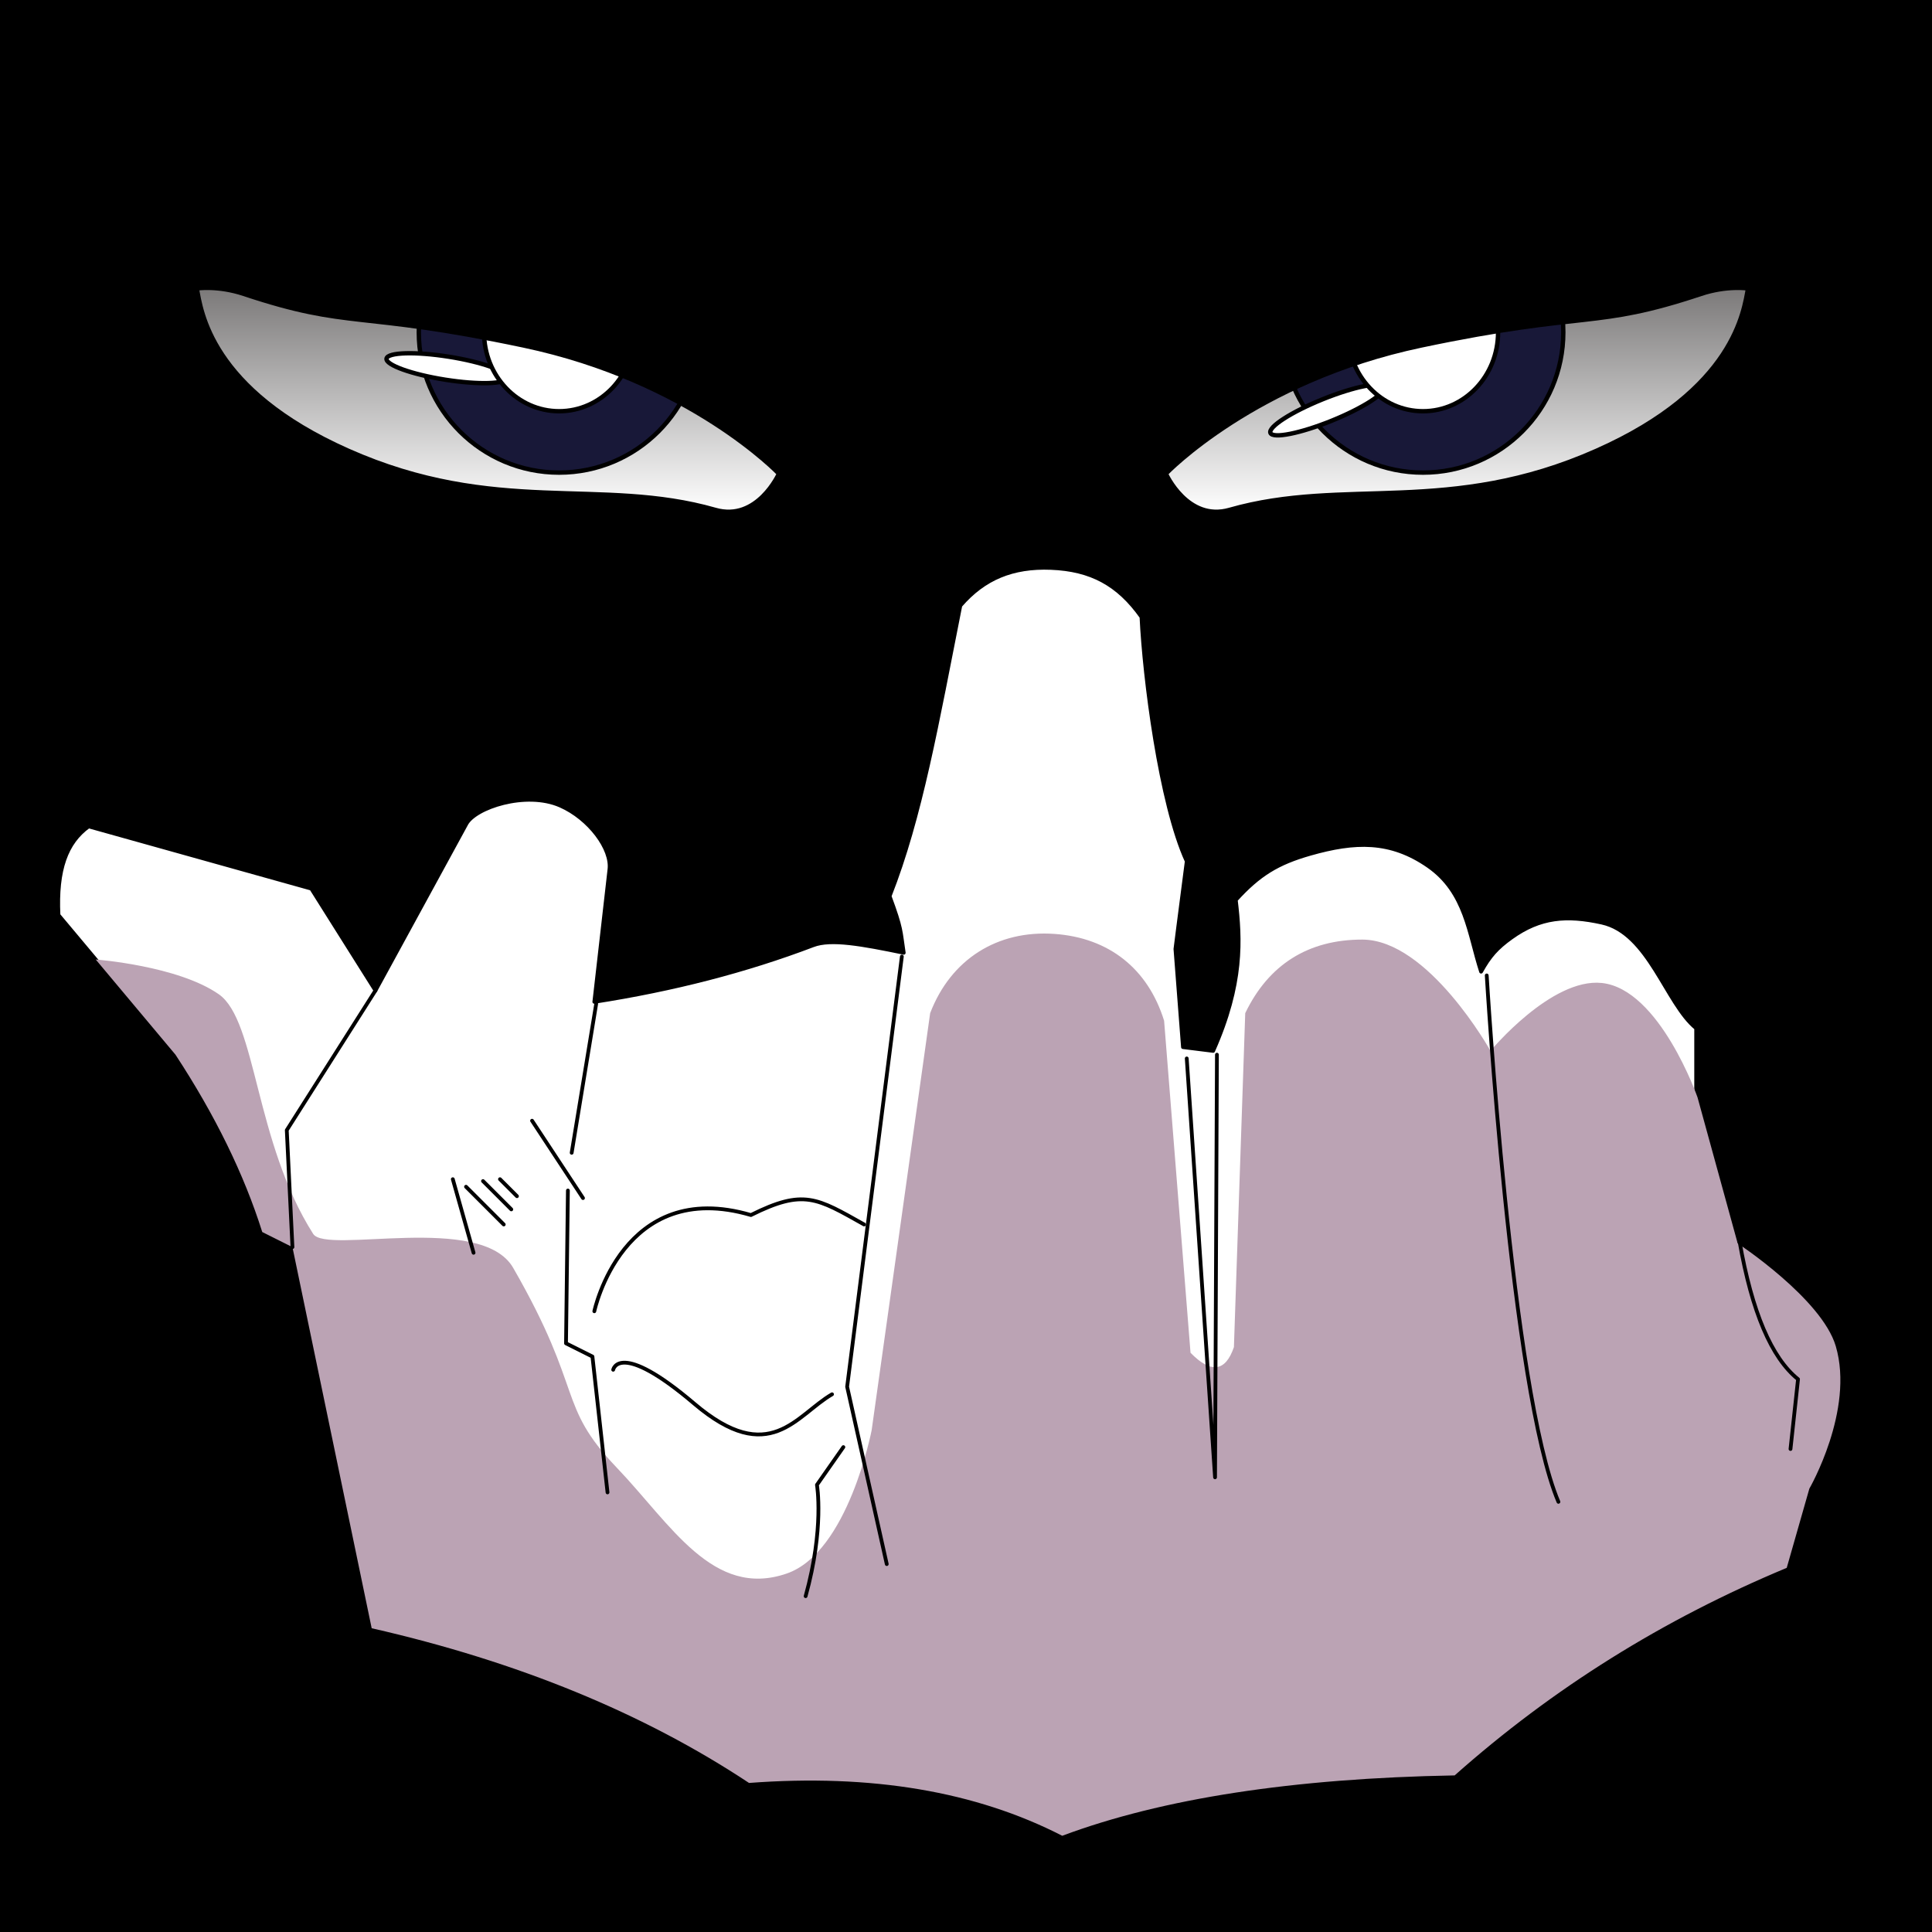
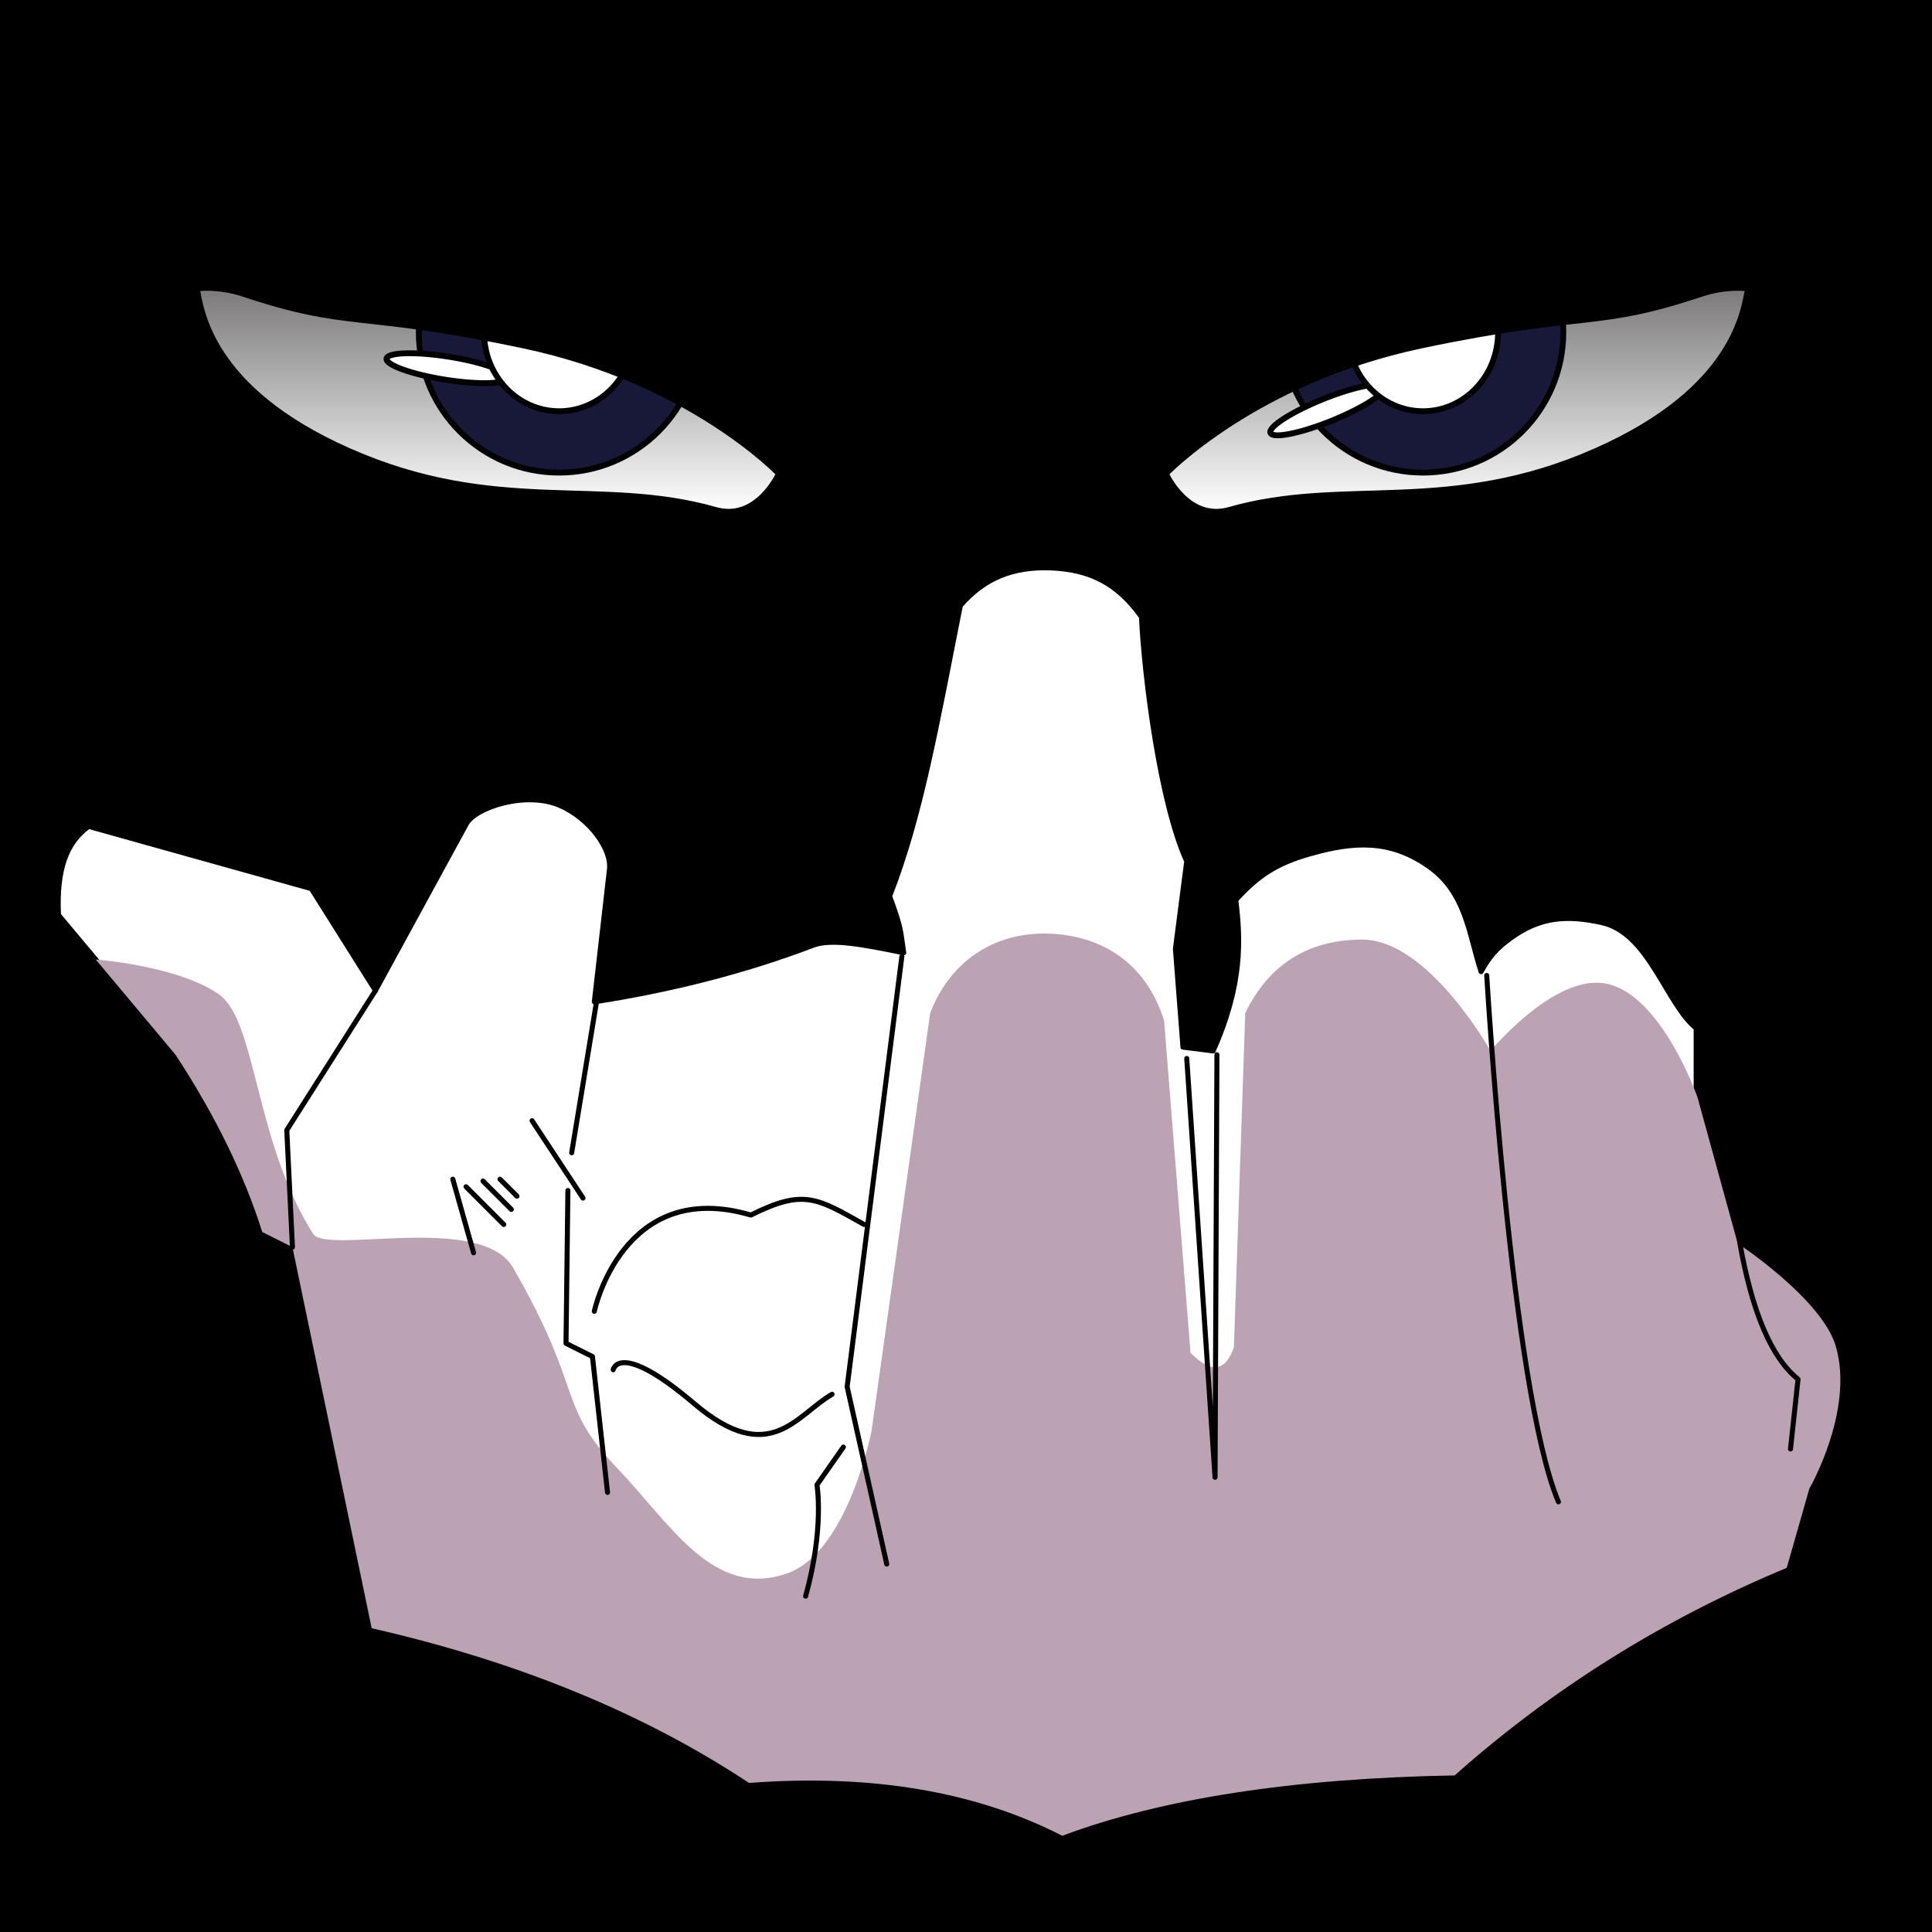
- <svg xmlns="http://www.w3.org/2000/svg" xmlns:xlink="http://www.w3.org/1999/xlink" viewBox="0 0 512 512" width="512pt" version="1.1" height="512pt" id="svg19">
+ <svg xmlns="http://www.w3.org/2000/svg" xmlns:xlink="http://www.w3.org/1999/xlink" viewBox="0 0 384 384" width="512" version="1.1" height="512" id="svg19">
  <defs id="defs1">
    <linearGradient x1="391" y1="364" x2="391" y2="415" gradientUnits="userSpaceOnUse" id="linearGradient2">
      <stop style="stop-opacity:1;stop-color:#ffffff" offset="0" id="stop1" />
      <stop style="stop-opacity:1;stop-color:#7b7979" offset="1" id="stop2" />
    </linearGradient>
    <clipPath clipPathUnits="userSpaceOnUse" id="clipPath4">
      <path d="m 458,415 c -0.955,-5.018 -3,-23 -34.5,-37 -33.635,-14.949 -57.5,-6 -83.75,-13.5 -9.57,-2.734 -14.5,8.25 -14.5,8.25 0,0 20.25,21.25 58.25,29.25 38,8 39.442,3.647 63.75,11.75 6,2 10.75,1.25 10.75,1.25 z" clip-rule="evenodd" id="path4-9" />
    </clipPath>
    <linearGradient x1="170" y1="364" x2="170" y2="415" gradientUnits="userSpaceOnUse" id="linearGradient8">
      <stop style="stop-opacity:1;stop-color:#ffffff" offset="0" id="stop7" />
      <stop style="stop-opacity:1;stop-color:#7b7979" offset="1" id="stop8" />
    </linearGradient>
    <clipPath clipPathUnits="userSpaceOnUse" id="clipPath10">
      <path d="m 104.25,415 c 0.955,-5.018 3,-23 34.5,-37 33.635,-14.949 57.5,-6 83.75,-13.5 9.57,-2.734 14.5,8.25 14.5,8.25 0,0 -20.25,21.25 -58.25,29.25 -38,8 -39.443,3.647 -63.75,11.75 -6,2 -10.75,1.25 -10.75,1.25 z" clip-rule="evenodd" id="path10-8" />
    </clipPath>
    <linearGradient xlink:href="#linearGradient2" id="linearGradient34" gradientUnits="userSpaceOnUse" x1="391" y1="364" x2="391" y2="415" />
    <linearGradient xlink:href="#linearGradient2" id="linearGradient35" gradientUnits="userSpaceOnUse" x1="391" y1="364" x2="391" y2="415" />
    <linearGradient xlink:href="#linearGradient8" id="linearGradient36" gradientUnits="userSpaceOnUse" x1="170" y1="364" x2="170" y2="415" />
    <linearGradient xlink:href="#linearGradient8" id="linearGradient37" gradientUnits="userSpaceOnUse" x1="170" y1="364" x2="170" y2="415" />
  </defs>
-   <rect style="opacity:1;fill:#000000;fill-opacity:1;stroke-width:0;stroke-dasharray:none;paint-order:markers stroke fill" id="rect1" width="512" height="512" x="5.2939559e-23" y="0" />
-   <g style="fill:none;stroke:none" id="Finger">
-     <path d="m 62.078,180.033 -8,-4 c -4.82,-15.299 -12.487,-30.966 -23,-47 L 0.078,92.033 C -0.505,79.964 2.162,72.798 8.078,68.533 l 59,16.5 17,27 24,-44 c 2.25,-4.5 15.9,-9.006 25,-5 7.639,3.363 13.75,11.5 13,17 l -4,35 c 20.927,-3.251 40.261,-8.251 58,-15 4.721,-1.796 12.961,-0.281 24,2 -0.885,-5.762 -0.5,-6.25 -3.75,-15 8.25,-21 12.5,-45.5 18.75,-77 6.25,-7.25 13.867,-10.398 24,-10 10.636,0.417 17.839,4.319 24,13 0.75,16 5,49.5 12,64.75 -2,15.25 -3,23.25 -3,23.25 l 2,26 8,1 c 7.904,-17.796 7.242,-29.622 6,-40 6.094,-6.71 11.031,-9.772 19.75,-12.25 11.787,-3.35 21.181,-3.733 31.25,3.25 10.032,6.958 10.75,18 14,28 2.276,-4.108 4.187,-6.258 8,-9 7.704,-5.54 14.732,-6.039 24,-4 12.5,2.75 17,21.5 25,28 v 17 l 11,40 c 0,0 22.304,14.684 26,27.25 5,17 -7,37.75 -7,37.75 l -6,21 c -32.727,13.621 -62.061,31.955 -88,55 -42.84,0.77 -77.508,6.104 -104,16 -22.923,-11.77 -50.591,-16.437 -83,-14 -27.942,-18.506 -61.277,-32.173 -100,-41 z" transform="translate(15.4216,150.467)" style="fill:#ffffff;fill-rule:evenodd;stroke:#000000;stroke-width:1;stroke-linecap:round;stroke-linejoin:round;stroke-dasharray:none" id="path2" />
-     <path d="" transform="translate(0.5,0.5)" style="fill:none;stroke:#000000;stroke-width:1;stroke-linecap:round;stroke-linejoin:round;stroke-dasharray:none" id="path3" />
-     <path d="m 52.132,83.1 -8,-4 c -4.82,-15.299 -12.487,-30.966 -23,-47 L 0,6.878 c 0,0 21.798,1.638 32.632,9.222 10,7 9.51,39.158 25,63.5 3.5,5.5 44.535,-5.703 53,9 19,32.999 11.411,36.164 27.5,52.999 14.281,14.944 25.46,34.748 45,28 16.281,-5.622 22.5,-38 22.5,-38 l 15.5,-110.499 c 5.457,-14.246 17.784,-22.091 33,-21 14.399,1.032 24.716,9.214 29,23 l 7,87.999 c 5.43,5.553 9.263,5.053 11.5,-1.5 l 3,-88.499 c 6.178,-12.879 16.717,-19.507 31,-19.5 17.555,0.009 34,29.5 34,29.5 0,0 16.097,-19.419 29.5,-18 15.327,1.623 25.36,30.308 25.36,30.308 l 10.64,38.692 c 0,0 22.304,14.684 26,27.25 5,17 -7,37.75 -7,37.75 l -6,21 c -32.727,13.621 -62.061,31.955 -88,55 -42.84,0.77 -77.508,6.104 -104,16 -22.923,-11.77 -50.591,-16.437 -83,-14 -27.942,-18.506 -61.277,-32.173 -100,-41 z" transform="translate(25.3679,247.4)" style="fill:#bba3b4;fill-rule:evenodd;stroke-linecap:round;stroke-linejoin:round" id="path4" />
-     <path d="M 0,0 C 3.284,18.68 8.451,30.847 15.5,36.5 L 13.5,55" transform="translate(461,329)" style="fill:none;stroke:#000000;stroke-width:1;stroke-linecap:round;stroke-linejoin:round;stroke-dasharray:none" id="path5" />
-     <path d="M 23.5,0 0,37 1.5,68" transform="translate(76,262.5)" style="fill:none;stroke:#000000;stroke-width:1;stroke-linecap:round;stroke-linejoin:round;stroke-dasharray:none" id="path6" />
-     <path d="M 6.5,0 0,39.5" transform="translate(151.5,266)" style="fill:none;stroke:#000000;stroke-width:1;stroke-linecap:round;stroke-linejoin:round;stroke-dasharray:none" id="path7" />
-     <path d="M 0,0 13.5,20.5" transform="translate(141,297)" style="fill:none;stroke:#000000;stroke-width:1;stroke-linecap:round;stroke-linejoin:round;stroke-dasharray:none" id="path8" />
-     <path d="M 0,0 5.5,19.5" transform="translate(120,312.5)" style="fill:none;stroke:#000000;stroke-width:1;stroke-linecap:round;stroke-linejoin:round;stroke-dasharray:none" id="path9" />
-     <path d="M 0,0 10,10" transform="translate(123.5,314.5)" style="fill:none;stroke:#000000;stroke-width:1;stroke-linecap:round;stroke-linejoin:round;stroke-dasharray:none" id="path10" />
-     <path d="M 0,0 7.5,7.5" transform="translate(128,313)" style="fill:none;stroke:#000000;stroke-width:1;stroke-linecap:round;stroke-linejoin:round;stroke-dasharray:none" id="path11" />
-     <path d="M 0,0 4.5,4.5" transform="translate(132.5,312.5)" style="fill:none;stroke:#000000;stroke-width:1;stroke-linecap:round;stroke-linejoin:round;stroke-dasharray:none" id="path12" />
-     <path d="M 0.5,0 0,40.5 7,44 11,80" transform="translate(150,315.5)" style="fill:none;stroke:#000000;stroke-width:1;stroke-linecap:round;stroke-linejoin:round;stroke-dasharray:none" id="path13" />
-     <path d="M 14.5,0 0,114 10.5,161" transform="translate(224.5,253.5)" style="fill:none;stroke:#000000;stroke-width:1;stroke-linecap:round;stroke-linejoin:round;stroke-dasharray:none" id="path14" />
-     <path d="M 0,1 7.5,112 8,0" transform="translate(314.5,279.5)" style="fill:none;stroke:#000000;stroke-width:1;stroke-linecap:round;stroke-linejoin:round;stroke-dasharray:none" id="path15" />
-     <path d="M 0,0 C 0,0 6.5,110 19,139.5" transform="translate(394,258.5)" style="fill:none;stroke:#000000;stroke-width:1;stroke-linecap:round;stroke-linejoin:round;stroke-dasharray:none" id="path16" />
-     <path d="m 0,29.664 c 0,0 7.5,-35.5 41.5,-25.5 14,-7 17.5,-4.5 30,2.5" transform="translate(157.5,317.836)" style="fill:none;stroke:#000000;stroke-width:1;stroke-linecap:round;stroke-linejoin:round;stroke-dasharray:none" id="path17" />
-     <path d="m 0,1.881 c 0,0 1.5,-8 21.5,9 20,17 27,3 36.5,-2.5" transform="translate(162.5,361.119)" style="fill:none;stroke:#000000;stroke-width:1;stroke-linecap:round;stroke-linejoin:round;stroke-dasharray:none" id="path18" />
-     <path d="M 10,0 3,10 c 0,0 2,11.5 -3,29.5" transform="translate(213.5,383.5)" style="fill:none;stroke:#000000;stroke-width:1;stroke-linecap:round;stroke-linejoin:round;stroke-dasharray:none" id="path19" />
+   <rect style="opacity:1;fill:#000000;fill-opacity:1;stroke-width:0;stroke-dasharray:none;paint-order:markers stroke fill" id="rect1" width="384" height="384" x="0" y="0" />
+   <g style="fill:none;stroke:none;stroke-width:1.333" id="Finger" transform="scale(0.75)">
+     <path d="m 62.078,180.033 -8,-4 c -4.82,-15.299 -12.487,-30.966 -23,-47 L 0.078,92.033 C -0.505,79.964 2.162,72.798 8.078,68.533 l 59,16.5 17,27 24,-44 c 2.25,-4.5 15.9,-9.006 25,-5 7.639,3.363 13.75,11.5 13,17 l -4,35 c 20.927,-3.251 40.261,-8.251 58,-15 4.721,-1.796 12.961,-0.281 24,2 -0.885,-5.762 -0.5,-6.25 -3.75,-15 8.25,-21 12.5,-45.5 18.75,-77 6.25,-7.25 13.867,-10.398 24,-10 10.636,0.417 17.839,4.319 24,13 0.75,16 5,49.5 12,64.75 -2,15.25 -3,23.25 -3,23.25 l 2,26 8,1 c 7.904,-17.796 7.242,-29.622 6,-40 6.094,-6.71 11.031,-9.772 19.75,-12.25 11.787,-3.35 21.181,-3.733 31.25,3.25 10.032,6.958 10.75,18 14,28 2.276,-4.108 4.187,-6.258 8,-9 7.704,-5.54 14.732,-6.039 24,-4 12.5,2.75 17,21.5 25,28 v 17 l 11,40 c 0,0 22.304,14.684 26,27.25 5,17 -7,37.75 -7,37.75 l -6,21 c -32.727,13.621 -62.061,31.955 -88,55 -42.84,0.77 -77.508,6.104 -104,16 -22.923,-11.77 -50.591,-16.437 -83,-14 -27.942,-18.506 -61.277,-32.173 -100,-41 z" transform="translate(15.4216,150.467)" style="fill:#ffffff;fill-rule:evenodd;stroke:#000000;stroke-width:1.333;stroke-linecap:round;stroke-linejoin:round;stroke-dasharray:none" id="path2" />
+     <path d="" transform="translate(0.5,0.5)" style="fill:none;stroke:#000000;stroke-width:1.333;stroke-linecap:round;stroke-linejoin:round;stroke-dasharray:none" id="path3" />
+     <path d="m 52.132,83.1 -8,-4 c -4.82,-15.299 -12.487,-30.966 -23,-47 L 0,6.878 c 0,0 21.798,1.638 32.632,9.222 10,7 9.51,39.158 25,63.5 3.5,5.5 44.535,-5.703 53,9 19,32.999 11.411,36.164 27.5,52.999 14.281,14.944 25.46,34.748 45,28 16.281,-5.622 22.5,-38 22.5,-38 l 15.5,-110.499 c 5.457,-14.246 17.784,-22.091 33,-21 14.399,1.032 24.716,9.214 29,23 l 7,87.999 c 5.43,5.553 9.263,5.053 11.5,-1.5 l 3,-88.499 c 6.178,-12.879 16.717,-19.507 31,-19.5 17.555,0.009 34,29.5 34,29.5 0,0 16.097,-19.419 29.5,-18 15.327,1.623 25.36,30.308 25.36,30.308 l 10.64,38.692 c 0,0 22.304,14.684 26,27.25 5,17 -7,37.75 -7,37.75 l -6,21 c -32.727,13.621 -62.061,31.955 -88,55 -42.84,0.77 -77.508,6.104 -104,16 -22.923,-11.77 -50.591,-16.437 -83,-14 -27.942,-18.506 -61.277,-32.173 -100,-41 z" transform="translate(25.3679,247.4)" style="fill:#bba3b4;fill-rule:evenodd;stroke-width:1.333;stroke-linecap:round;stroke-linejoin:round" id="path4" />
+     <path d="M 0,0 C 3.284,18.68 8.451,30.847 15.5,36.5 L 13.5,55" transform="translate(461,329)" style="fill:none;stroke:#000000;stroke-width:1.333;stroke-linecap:round;stroke-linejoin:round;stroke-dasharray:none" id="path5" />
+     <path d="M 23.5,0 0,37 1.5,68" transform="translate(76,262.5)" style="fill:none;stroke:#000000;stroke-width:1.333;stroke-linecap:round;stroke-linejoin:round;stroke-dasharray:none" id="path6" />
+     <path d="M 6.5,0 0,39.5" transform="translate(151.5,266)" style="fill:none;stroke:#000000;stroke-width:1.333;stroke-linecap:round;stroke-linejoin:round;stroke-dasharray:none" id="path7" />
+     <path d="M 0,0 13.5,20.5" transform="translate(141,297)" style="fill:none;stroke:#000000;stroke-width:1.333;stroke-linecap:round;stroke-linejoin:round;stroke-dasharray:none" id="path8" />
+     <path d="M 0,0 5.5,19.5" transform="translate(120,312.5)" style="fill:none;stroke:#000000;stroke-width:1.333;stroke-linecap:round;stroke-linejoin:round;stroke-dasharray:none" id="path9" />
+     <path d="M 0,0 10,10" transform="translate(123.5,314.5)" style="fill:none;stroke:#000000;stroke-width:1.333;stroke-linecap:round;stroke-linejoin:round;stroke-dasharray:none" id="path10" />
+     <path d="M 0,0 7.5,7.5" transform="translate(128,313)" style="fill:none;stroke:#000000;stroke-width:1.333;stroke-linecap:round;stroke-linejoin:round;stroke-dasharray:none" id="path11" />
+     <path d="M 0,0 4.5,4.5" transform="translate(132.5,312.5)" style="fill:none;stroke:#000000;stroke-width:1.333;stroke-linecap:round;stroke-linejoin:round;stroke-dasharray:none" id="path12" />
+     <path d="M 0.5,0 0,40.5 7,44 11,80" transform="translate(150,315.5)" style="fill:none;stroke:#000000;stroke-width:1.333;stroke-linecap:round;stroke-linejoin:round;stroke-dasharray:none" id="path13" />
+     <path d="M 14.5,0 0,114 10.5,161" transform="translate(224.5,253.5)" style="fill:none;stroke:#000000;stroke-width:1.333;stroke-linecap:round;stroke-linejoin:round;stroke-dasharray:none" id="path14" />
+     <path d="M 0,1 7.5,112 8,0" transform="translate(314.5,279.5)" style="fill:none;stroke:#000000;stroke-width:1.333;stroke-linecap:round;stroke-linejoin:round;stroke-dasharray:none" id="path15" />
+     <path d="M 0,0 C 0,0 6.5,110 19,139.5" transform="translate(394,258.5)" style="fill:none;stroke:#000000;stroke-width:1.333;stroke-linecap:round;stroke-linejoin:round;stroke-dasharray:none" id="path16" />
+     <path d="m 0,29.664 c 0,0 7.5,-35.5 41.5,-25.5 14,-7 17.5,-4.5 30,2.5" transform="translate(157.5,317.836)" style="fill:none;stroke:#000000;stroke-width:1.333;stroke-linecap:round;stroke-linejoin:round;stroke-dasharray:none" id="path17" />
+     <path d="m 0,1.881 c 0,0 1.5,-8 21.5,9 20,17 27,3 36.5,-2.5" transform="translate(162.5,361.119)" style="fill:none;stroke:#000000;stroke-width:1.333;stroke-linecap:round;stroke-linejoin:round;stroke-dasharray:none" id="path18" />
+     <path d="M 10,0 3,10 c 0,0 2,11.5 -3,29.5" transform="translate(213.5,383.5)" style="fill:none;stroke:#000000;stroke-width:1.333;stroke-linecap:round;stroke-linejoin:round;stroke-dasharray:none" id="path19" />
    <animateMotion begin="1s" dur="15s" repeatCount="indefinite" path="M 0,0 0,100 0,0" />
  </g>
-   <g id="Eyes" transform="matrix(0.871567,0,0,0.871567,-68.99112,-36.28216)" style="display:inline">
-     <g id="g30" style="display:inline">
-       <path id="path3-2" d="m 458,415 c -0.955,-5.018 -3,-23 -34.5,-37 -33.635,-14.949 -57.5,-6 -83.75,-13.5 -9.57,-2.734 -14.5,8.25 -14.5,8.25 0,0 20.25,21.25 58.25,29.25 38,8 39.442,3.647 63.75,11.75 6,2 10.75,1.25 10.75,1.25 z" transform="matrix(1.333333,0,0,-1.333333,0,682.6667)" style="fill:url(#linearGradient34);fill-rule:evenodd;stroke:none;stroke-linecap:round;stroke-linejoin:round" />
-       <path id="path5-4" d="m 351.875,405 c 0,17.673 14.327,32 32,32 17.673,0 32,-14.327 32,-32 0,-17.673 -14.327,-32 -32,-32 -17.673,0 -32,14.327 -32,32 z" style="fill:#181838;fill-opacity:1;fill-rule:nonzero;stroke:#000000;stroke-width:1;stroke-linecap:round;stroke-linejoin:round;stroke-miterlimit:3.864;stroke-dasharray:none;stroke-opacity:1" transform="matrix(1.333333,0,0,-1.333333,0,682.6667)" clip-path="url(#clipPath4)" />
-       <path id="path6-5" d="m 349.086,382.051 c -0.549,1.358 4.8,4.8 11.948,7.688 7.148,2.888 13.387,4.127 13.936,2.769 0.549,-1.358 -4.8,-4.8 -11.948,-7.688 -7.148,-2.888 -13.387,-4.127 -13.936,-2.769 z" style="fill:#ffffff;fill-opacity:1;fill-rule:nonzero;stroke:#000000;stroke-width:1;stroke-linecap:round;stroke-linejoin:round;stroke-miterlimit:3.864;stroke-dasharray:none;stroke-opacity:1" transform="matrix(1.333333,0,0,-1.333333,0,682.6667)" />
-       <path id="path7-5" d="m 366.75,405 c 0,9.941 7.667,18 17.125,18 9.458,0 17.125,-8.059 17.125,-18 0,-9.941 -7.667,-18 -17.125,-18 -9.458,0 -17.125,8.059 -17.125,18 z" style="fill:#ffffff;fill-opacity:1;fill-rule:nonzero;stroke:#000000;stroke-width:1;stroke-linecap:round;stroke-linejoin:round;stroke-miterlimit:3.864;stroke-dasharray:none;stroke-opacity:1" transform="matrix(1.333333,0,0,-1.333333,0,682.6667)" clip-path="url(#clipPath4)" />
-       <path id="path8-1" d="m 458,415 c -0.955,-5.018 -3,-23 -34.5,-37 -33.635,-14.949 -57.5,-6 -83.75,-13.5 -9.57,-2.734 -14.5,8.25 -14.5,8.25 0,0 20.25,21.25 58.25,29.25 38,8 39.442,3.647 63.75,11.75 6,2 10.75,1.25 10.75,1.25 z" style="fill:none;stroke:#000000;stroke-width:1;stroke-linecap:round;stroke-linejoin:round;stroke-miterlimit:3.864;stroke-dasharray:none;stroke-opacity:1" transform="matrix(1.333333,0,0,-1.333333,0,682.6667)" />
-       <path id="path20" d="m 458,415 c -0.955,-5.018 -3,-23 -34.5,-37 -33.635,-14.949 -57.5,-6 -83.75,-13.5 -9.57,-2.734 -14.5,8.25 -14.5,8.25 0,0 20.25,21.25 58.25,29.25 38,8 39.442,3.647 63.75,11.75 6,2 10.75,1.25 10.75,1.25 z" transform="matrix(1.333333,0,0,-1.333333,0,682.6667)" style="fill:url(#linearGradient35);fill-rule:evenodd;stroke:none;stroke-linecap:round;stroke-linejoin:round" />
-       <path id="path21" d="m 351.875,405 c 0,17.673 14.327,32 32,32 17.673,0 32,-14.327 32,-32 0,-17.673 -14.327,-32 -32,-32 -17.673,0 -32,14.327 -32,32 z" style="fill:#181838;fill-opacity:1;fill-rule:nonzero;stroke:#000000;stroke-width:1;stroke-linecap:round;stroke-linejoin:round;stroke-miterlimit:3.864;stroke-dasharray:none;stroke-opacity:1" transform="matrix(1.333333,0,0,-1.333333,0,682.6667)" clip-path="url(#clipPath4)" />
-       <path id="path22" d="m 349.086,382.051 c -0.549,1.358 4.8,4.8 11.948,7.688 7.148,2.888 13.387,4.127 13.936,2.769 0.549,-1.358 -4.8,-4.8 -11.948,-7.688 -7.148,-2.888 -13.387,-4.127 -13.936,-2.769 z" style="fill:#ffffff;fill-opacity:1;fill-rule:nonzero;stroke:#000000;stroke-width:1;stroke-linecap:round;stroke-linejoin:round;stroke-miterlimit:3.864;stroke-dasharray:none;stroke-opacity:1" transform="matrix(1.333333,0,0,-1.333333,0,682.6667)" />
-       <path id="path23" d="m 366.75,405 c 0,9.941 7.667,18 17.125,18 9.458,0 17.125,-8.059 17.125,-18 0,-9.941 -7.667,-18 -17.125,-18 -9.458,0 -17.125,8.059 -17.125,18 z" style="fill:#ffffff;fill-opacity:1;fill-rule:nonzero;stroke:#000000;stroke-width:1;stroke-linecap:round;stroke-linejoin:round;stroke-miterlimit:3.864;stroke-dasharray:none;stroke-opacity:1" transform="matrix(1.333333,0,0,-1.333333,0,682.6667)" clip-path="url(#clipPath4)" />
-       <path id="path24" d="m 458,415 c -0.955,-5.018 -3,-23 -34.5,-37 -33.635,-14.949 -57.5,-6 -83.75,-13.5 -9.57,-2.734 -14.5,8.25 -14.5,8.25 0,0 20.25,21.25 58.25,29.25 38,8 39.442,3.647 63.75,11.75 6,2 10.75,1.25 10.75,1.25 z" style="fill:none;stroke:#000000;stroke-width:1;stroke-linecap:round;stroke-linejoin:round;stroke-miterlimit:3.864;stroke-dasharray:none;stroke-opacity:1" transform="matrix(1.333333,0,0,-1.333333,0,682.6667)" />
+   <g id="Eyes" transform="matrix(0.6536752,0,0,0.6536752,-51.74334,-27.21162)" style="display:inline;stroke-width:1.333">
+     <g id="g30" style="display:inline;stroke-width:1.333">
+       <path id="path3-2" d="m 458,415 c -0.955,-5.018 -3,-23 -34.5,-37 -33.635,-14.949 -57.5,-6 -83.75,-13.5 -9.57,-2.734 -14.5,8.25 -14.5,8.25 0,0 20.25,21.25 58.25,29.25 38,8 39.442,3.647 63.75,11.75 6,2 10.75,1.25 10.75,1.25 z" transform="matrix(1.333333,0,0,-1.333333,0,682.6667)" style="fill:url(#linearGradient34);fill-rule:evenodd;stroke:none;stroke-width:1.333;stroke-linecap:round;stroke-linejoin:round" />
+       <path id="path5-4" d="m 351.875,405 c 0,17.673 14.327,32 32,32 17.673,0 32,-14.327 32,-32 0,-17.673 -14.327,-32 -32,-32 -17.673,0 -32,14.327 -32,32 z" style="fill:#181838;fill-opacity:1;fill-rule:nonzero;stroke:#000000;stroke-width:1.333;stroke-linecap:round;stroke-linejoin:round;stroke-miterlimit:3.864;stroke-dasharray:none;stroke-opacity:1" transform="matrix(1.333333,0,0,-1.333333,0,682.6667)" clip-path="url(#clipPath4)" />
+       <path id="path6-5" d="m 349.086,382.051 c -0.549,1.358 4.8,4.8 11.948,7.688 7.148,2.888 13.387,4.127 13.936,2.769 0.549,-1.358 -4.8,-4.8 -11.948,-7.688 -7.148,-2.888 -13.387,-4.127 -13.936,-2.769 z" style="fill:#ffffff;fill-opacity:1;fill-rule:nonzero;stroke:#000000;stroke-width:1.333;stroke-linecap:round;stroke-linejoin:round;stroke-miterlimit:3.864;stroke-dasharray:none;stroke-opacity:1" transform="matrix(1.333333,0,0,-1.333333,0,682.6667)" />
+       <path id="path7-5" d="m 366.75,405 c 0,9.941 7.667,18 17.125,18 9.458,0 17.125,-8.059 17.125,-18 0,-9.941 -7.667,-18 -17.125,-18 -9.458,0 -17.125,8.059 -17.125,18 z" style="fill:#ffffff;fill-opacity:1;fill-rule:nonzero;stroke:#000000;stroke-width:1.333;stroke-linecap:round;stroke-linejoin:round;stroke-miterlimit:3.864;stroke-dasharray:none;stroke-opacity:1" transform="matrix(1.333333,0,0,-1.333333,0,682.6667)" clip-path="url(#clipPath4)" />
+       <path id="path8-1" d="m 458,415 c -0.955,-5.018 -3,-23 -34.5,-37 -33.635,-14.949 -57.5,-6 -83.75,-13.5 -9.57,-2.734 -14.5,8.25 -14.5,8.25 0,0 20.25,21.25 58.25,29.25 38,8 39.442,3.647 63.75,11.75 6,2 10.75,1.25 10.75,1.25 z" style="fill:none;stroke:#000000;stroke-width:1.333;stroke-linecap:round;stroke-linejoin:round;stroke-miterlimit:3.864;stroke-dasharray:none;stroke-opacity:1" transform="matrix(1.333333,0,0,-1.333333,0,682.6667)" />
+       <path id="path20" d="m 458,415 c -0.955,-5.018 -3,-23 -34.5,-37 -33.635,-14.949 -57.5,-6 -83.75,-13.5 -9.57,-2.734 -14.5,8.25 -14.5,8.25 0,0 20.25,21.25 58.25,29.25 38,8 39.442,3.647 63.75,11.75 6,2 10.75,1.25 10.75,1.25 z" transform="matrix(1.333333,0,0,-1.333333,0,682.6667)" style="fill:url(#linearGradient35);fill-rule:evenodd;stroke:none;stroke-width:1.333;stroke-linecap:round;stroke-linejoin:round" />
+       <path id="path21" d="m 351.875,405 c 0,17.673 14.327,32 32,32 17.673,0 32,-14.327 32,-32 0,-17.673 -14.327,-32 -32,-32 -17.673,0 -32,14.327 -32,32 z" style="fill:#181838;fill-opacity:1;fill-rule:nonzero;stroke:#000000;stroke-width:1.333;stroke-linecap:round;stroke-linejoin:round;stroke-miterlimit:3.864;stroke-dasharray:none;stroke-opacity:1" transform="matrix(1.333333,0,0,-1.333333,0,682.6667)" clip-path="url(#clipPath4)" />
+       <path id="path22" d="m 349.086,382.051 c -0.549,1.358 4.8,4.8 11.948,7.688 7.148,2.888 13.387,4.127 13.936,2.769 0.549,-1.358 -4.8,-4.8 -11.948,-7.688 -7.148,-2.888 -13.387,-4.127 -13.936,-2.769 z" style="fill:#ffffff;fill-opacity:1;fill-rule:nonzero;stroke:#000000;stroke-width:1.333;stroke-linecap:round;stroke-linejoin:round;stroke-miterlimit:3.864;stroke-dasharray:none;stroke-opacity:1" transform="matrix(1.333333,0,0,-1.333333,0,682.6667)" />
+       <path id="path23" d="m 366.75,405 c 0,9.941 7.667,18 17.125,18 9.458,0 17.125,-8.059 17.125,-18 0,-9.941 -7.667,-18 -17.125,-18 -9.458,0 -17.125,8.059 -17.125,18 z" style="fill:#ffffff;fill-opacity:1;fill-rule:nonzero;stroke:#000000;stroke-width:1.333;stroke-linecap:round;stroke-linejoin:round;stroke-miterlimit:3.864;stroke-dasharray:none;stroke-opacity:1" transform="matrix(1.333333,0,0,-1.333333,0,682.6667)" clip-path="url(#clipPath4)" />
+       <path id="path24" d="m 458,415 c -0.955,-5.018 -3,-23 -34.5,-37 -33.635,-14.949 -57.5,-6 -83.75,-13.5 -9.57,-2.734 -14.5,8.25 -14.5,8.25 0,0 20.25,21.25 58.25,29.25 38,8 39.442,3.647 63.75,11.75 6,2 10.75,1.25 10.75,1.25 z" style="fill:none;stroke:#000000;stroke-width:1.333;stroke-linecap:round;stroke-linejoin:round;stroke-miterlimit:3.864;stroke-dasharray:none;stroke-opacity:1" transform="matrix(1.333333,0,0,-1.333333,0,682.6667)" />
    </g>
-     <g id="g29" style="display:inline">
-       <path id="path9-7" d="m 104.25,415 c 0.955,-5.018 3,-23 34.5,-37 33.635,-14.949 57.5,-6 83.75,-13.5 9.57,-2.734 14.5,8.25 14.5,8.25 0,0 -20.25,21.25 -58.25,29.25 -38,8 -39.443,3.647 -63.75,11.75 -6,2 -10.75,1.25 -10.75,1.25 z" transform="matrix(1.333333,0,0,-1.333333,0,682.6667)" style="fill:url(#linearGradient36);fill-rule:evenodd;stroke:none;stroke-linecap:round;stroke-linejoin:round" />
-       <path id="path11-1" d="m 154.875,405 c 0,17.673 14.327,32 32,32 17.673,0 32,-14.327 32,-32 0,-17.673 -14.327,-32 -32,-32 -17.673,0 -32,14.327 -32,32 z" style="fill:#181838;fill-opacity:1;fill-rule:nonzero;stroke:#000000;stroke-width:1;stroke-linecap:round;stroke-linejoin:round;stroke-miterlimit:3.864;stroke-dasharray:none;stroke-opacity:1" transform="matrix(1.333333,0,0,-1.333333,0,682.6667)" clip-path="url(#clipPath10)" />
-       <path id="path12-1" d="m 147.511,398.997 c 0.229,1.447 6.588,1.643 14.202,0.436 7.614,-1.206 13.601,-3.357 13.372,-4.804 -0.229,-1.447 -6.588,-1.643 -14.202,-0.436 -7.614,1.206 -13.601,3.357 -13.372,4.804 z" style="fill:#ffffff;fill-opacity:1;fill-rule:nonzero;stroke:#000000;stroke-width:1;stroke-linecap:round;stroke-linejoin:round;stroke-miterlimit:3.864;stroke-dasharray:none;stroke-opacity:1" transform="matrix(1.333333,0,0,-1.333333,0,682.6667)" />
-       <path id="path13-5" d="m 169.75,405 c 0,9.941 7.667,18 17.125,18 9.458,0 17.125,-8.059 17.125,-18 0,-9.941 -7.667,-18 -17.125,-18 -9.458,0 -17.125,8.059 -17.125,18 z" style="fill:#ffffff;fill-opacity:1;fill-rule:nonzero;stroke:#000000;stroke-width:1;stroke-linecap:round;stroke-linejoin:round;stroke-miterlimit:3.864;stroke-dasharray:none;stroke-opacity:1" transform="matrix(1.333333,0,0,-1.333333,0,682.6667)" clip-path="url(#clipPath10)" />
-       <path id="path14-2" d="m 104.25,415 c 0.955,-5.018 3,-23 34.5,-37 33.635,-14.949 57.5,-6 83.75,-13.5 9.57,-2.734 14.5,8.25 14.5,8.25 0,0 -20.25,21.25 -58.25,29.25 -38,8 -39.443,3.647 -63.75,11.75 -6,2 -10.75,1.25 -10.75,1.25 z" style="fill:none;stroke:#000000;stroke-width:1;stroke-linecap:round;stroke-linejoin:round;stroke-miterlimit:3.864;stroke-dasharray:none;stroke-opacity:1" transform="matrix(1.333333,0,0,-1.333333,0,682.6667)" />
-       <path id="path25" d="m 104.25,415 c 0.955,-5.018 3,-23 34.5,-37 33.635,-14.949 57.5,-6 83.75,-13.5 9.57,-2.734 14.5,8.25 14.5,8.25 0,0 -20.25,21.25 -58.25,29.25 -38,8 -39.443,3.647 -63.75,11.75 -6,2 -10.75,1.25 -10.75,1.25 z" transform="matrix(1.333333,0,0,-1.333333,0,682.6667)" style="fill:url(#linearGradient37);fill-rule:evenodd;stroke:none;stroke-linecap:round;stroke-linejoin:round" />
-       <path id="path26" d="m 154.875,405 c 0,17.673 14.327,32 32,32 17.673,0 32,-14.327 32,-32 0,-17.673 -14.327,-32 -32,-32 -17.673,0 -32,14.327 -32,32 z" style="fill:#181838;fill-opacity:1;fill-rule:nonzero;stroke:#000000;stroke-width:1;stroke-linecap:round;stroke-linejoin:round;stroke-miterlimit:3.864;stroke-dasharray:none;stroke-opacity:1" transform="matrix(1.333333,0,0,-1.333333,0,682.6667)" clip-path="url(#clipPath10)" />
-       <path id="path27" d="m 147.511,398.997 c 0.229,1.447 6.588,1.643 14.202,0.436 7.614,-1.206 13.601,-3.357 13.372,-4.804 -0.229,-1.447 -6.588,-1.643 -14.202,-0.436 -7.614,1.206 -13.601,3.357 -13.372,4.804 z" style="fill:#ffffff;fill-opacity:1;fill-rule:nonzero;stroke:#000000;stroke-width:1;stroke-linecap:round;stroke-linejoin:round;stroke-miterlimit:3.864;stroke-dasharray:none;stroke-opacity:1" transform="matrix(1.333333,0,0,-1.333333,0,682.6667)" />
-       <path id="path28" d="m 169.75,405 c 0,9.941 7.667,18 17.125,18 9.458,0 17.125,-8.059 17.125,-18 0,-9.941 -7.667,-18 -17.125,-18 -9.458,0 -17.125,8.059 -17.125,18 z" style="fill:#ffffff;fill-opacity:1;fill-rule:nonzero;stroke:#000000;stroke-width:1;stroke-linecap:round;stroke-linejoin:round;stroke-miterlimit:3.864;stroke-dasharray:none;stroke-opacity:1" transform="matrix(1.333333,0,0,-1.333333,0,682.6667)" clip-path="url(#clipPath10)" />
-       <path id="path29" d="m 104.25,415 c 0.955,-5.018 3,-23 34.5,-37 33.635,-14.949 57.5,-6 83.75,-13.5 9.57,-2.734 14.5,8.25 14.5,8.25 0,0 -20.25,21.25 -58.25,29.25 -38,8 -39.443,3.647 -63.75,11.75 -6,2 -10.75,1.25 -10.75,1.25 z" style="fill:none;stroke:#000000;stroke-width:1;stroke-linecap:round;stroke-linejoin:round;stroke-miterlimit:3.864;stroke-dasharray:none;stroke-opacity:1" transform="matrix(1.333333,0,0,-1.333333,0,682.6667)" />
+     <g id="g29" style="display:inline;stroke-width:1.333">
+       <path id="path9-7" d="m 104.25,415 c 0.955,-5.018 3,-23 34.5,-37 33.635,-14.949 57.5,-6 83.75,-13.5 9.57,-2.734 14.5,8.25 14.5,8.25 0,0 -20.25,21.25 -58.25,29.25 -38,8 -39.443,3.647 -63.75,11.75 -6,2 -10.75,1.25 -10.75,1.25 z" transform="matrix(1.333333,0,0,-1.333333,0,682.6667)" style="fill:url(#linearGradient36);fill-rule:evenodd;stroke:none;stroke-width:1.333;stroke-linecap:round;stroke-linejoin:round" />
+       <path id="path11-1" d="m 154.875,405 c 0,17.673 14.327,32 32,32 17.673,0 32,-14.327 32,-32 0,-17.673 -14.327,-32 -32,-32 -17.673,0 -32,14.327 -32,32 z" style="fill:#181838;fill-opacity:1;fill-rule:nonzero;stroke:#000000;stroke-width:1.333;stroke-linecap:round;stroke-linejoin:round;stroke-miterlimit:3.864;stroke-dasharray:none;stroke-opacity:1" transform="matrix(1.333333,0,0,-1.333333,0,682.6667)" clip-path="url(#clipPath10)" />
+       <path id="path12-1" d="m 147.511,398.997 c 0.229,1.447 6.588,1.643 14.202,0.436 7.614,-1.206 13.601,-3.357 13.372,-4.804 -0.229,-1.447 -6.588,-1.643 -14.202,-0.436 -7.614,1.206 -13.601,3.357 -13.372,4.804 z" style="fill:#ffffff;fill-opacity:1;fill-rule:nonzero;stroke:#000000;stroke-width:1.333;stroke-linecap:round;stroke-linejoin:round;stroke-miterlimit:3.864;stroke-dasharray:none;stroke-opacity:1" transform="matrix(1.333333,0,0,-1.333333,0,682.6667)" />
+       <path id="path13-5" d="m 169.75,405 c 0,9.941 7.667,18 17.125,18 9.458,0 17.125,-8.059 17.125,-18 0,-9.941 -7.667,-18 -17.125,-18 -9.458,0 -17.125,8.059 -17.125,18 z" style="fill:#ffffff;fill-opacity:1;fill-rule:nonzero;stroke:#000000;stroke-width:1.333;stroke-linecap:round;stroke-linejoin:round;stroke-miterlimit:3.864;stroke-dasharray:none;stroke-opacity:1" transform="matrix(1.333333,0,0,-1.333333,0,682.6667)" clip-path="url(#clipPath10)" />
+       <path id="path14-2" d="m 104.25,415 c 0.955,-5.018 3,-23 34.5,-37 33.635,-14.949 57.5,-6 83.75,-13.5 9.57,-2.734 14.5,8.25 14.5,8.25 0,0 -20.25,21.25 -58.25,29.25 -38,8 -39.443,3.647 -63.75,11.75 -6,2 -10.75,1.25 -10.75,1.25 z" style="fill:none;stroke:#000000;stroke-width:1.333;stroke-linecap:round;stroke-linejoin:round;stroke-miterlimit:3.864;stroke-dasharray:none;stroke-opacity:1" transform="matrix(1.333333,0,0,-1.333333,0,682.6667)" />
+       <path id="path25" d="m 104.25,415 c 0.955,-5.018 3,-23 34.5,-37 33.635,-14.949 57.5,-6 83.75,-13.5 9.57,-2.734 14.5,8.25 14.5,8.25 0,0 -20.25,21.25 -58.25,29.25 -38,8 -39.443,3.647 -63.75,11.75 -6,2 -10.75,1.25 -10.75,1.25 z" transform="matrix(1.333333,0,0,-1.333333,0,682.6667)" style="fill:url(#linearGradient37);fill-rule:evenodd;stroke:none;stroke-width:1.333;stroke-linecap:round;stroke-linejoin:round" />
+       <path id="path26" d="m 154.875,405 c 0,17.673 14.327,32 32,32 17.673,0 32,-14.327 32,-32 0,-17.673 -14.327,-32 -32,-32 -17.673,0 -32,14.327 -32,32 z" style="fill:#181838;fill-opacity:1;fill-rule:nonzero;stroke:#000000;stroke-width:1.333;stroke-linecap:round;stroke-linejoin:round;stroke-miterlimit:3.864;stroke-dasharray:none;stroke-opacity:1" transform="matrix(1.333333,0,0,-1.333333,0,682.6667)" clip-path="url(#clipPath10)" />
+       <path id="path27" d="m 147.511,398.997 c 0.229,1.447 6.588,1.643 14.202,0.436 7.614,-1.206 13.601,-3.357 13.372,-4.804 -0.229,-1.447 -6.588,-1.643 -14.202,-0.436 -7.614,1.206 -13.601,3.357 -13.372,4.804 z" style="fill:#ffffff;fill-opacity:1;fill-rule:nonzero;stroke:#000000;stroke-width:1.333;stroke-linecap:round;stroke-linejoin:round;stroke-miterlimit:3.864;stroke-dasharray:none;stroke-opacity:1" transform="matrix(1.333333,0,0,-1.333333,0,682.6667)" />
+       <path id="path28" d="m 169.75,405 c 0,9.941 7.667,18 17.125,18 9.458,0 17.125,-8.059 17.125,-18 0,-9.941 -7.667,-18 -17.125,-18 -9.458,0 -17.125,8.059 -17.125,18 z" style="fill:#ffffff;fill-opacity:1;fill-rule:nonzero;stroke:#000000;stroke-width:1.333;stroke-linecap:round;stroke-linejoin:round;stroke-miterlimit:3.864;stroke-dasharray:none;stroke-opacity:1" transform="matrix(1.333333,0,0,-1.333333,0,682.6667)" clip-path="url(#clipPath10)" />
+       <path id="path29" d="m 104.25,415 c 0.955,-5.018 3,-23 34.5,-37 33.635,-14.949 57.5,-6 83.75,-13.5 9.57,-2.734 14.5,8.25 14.5,8.25 0,0 -20.25,21.25 -58.25,29.25 -38,8 -39.443,3.647 -63.75,11.75 -6,2 -10.75,1.25 -10.75,1.25 z" style="fill:none;stroke:#000000;stroke-width:1.333;stroke-linecap:round;stroke-linejoin:round;stroke-miterlimit:3.864;stroke-dasharray:none;stroke-opacity:1" transform="matrix(1.333333,0,0,-1.333333,0,682.6667)" />
    </g>
  </g>
</svg>
